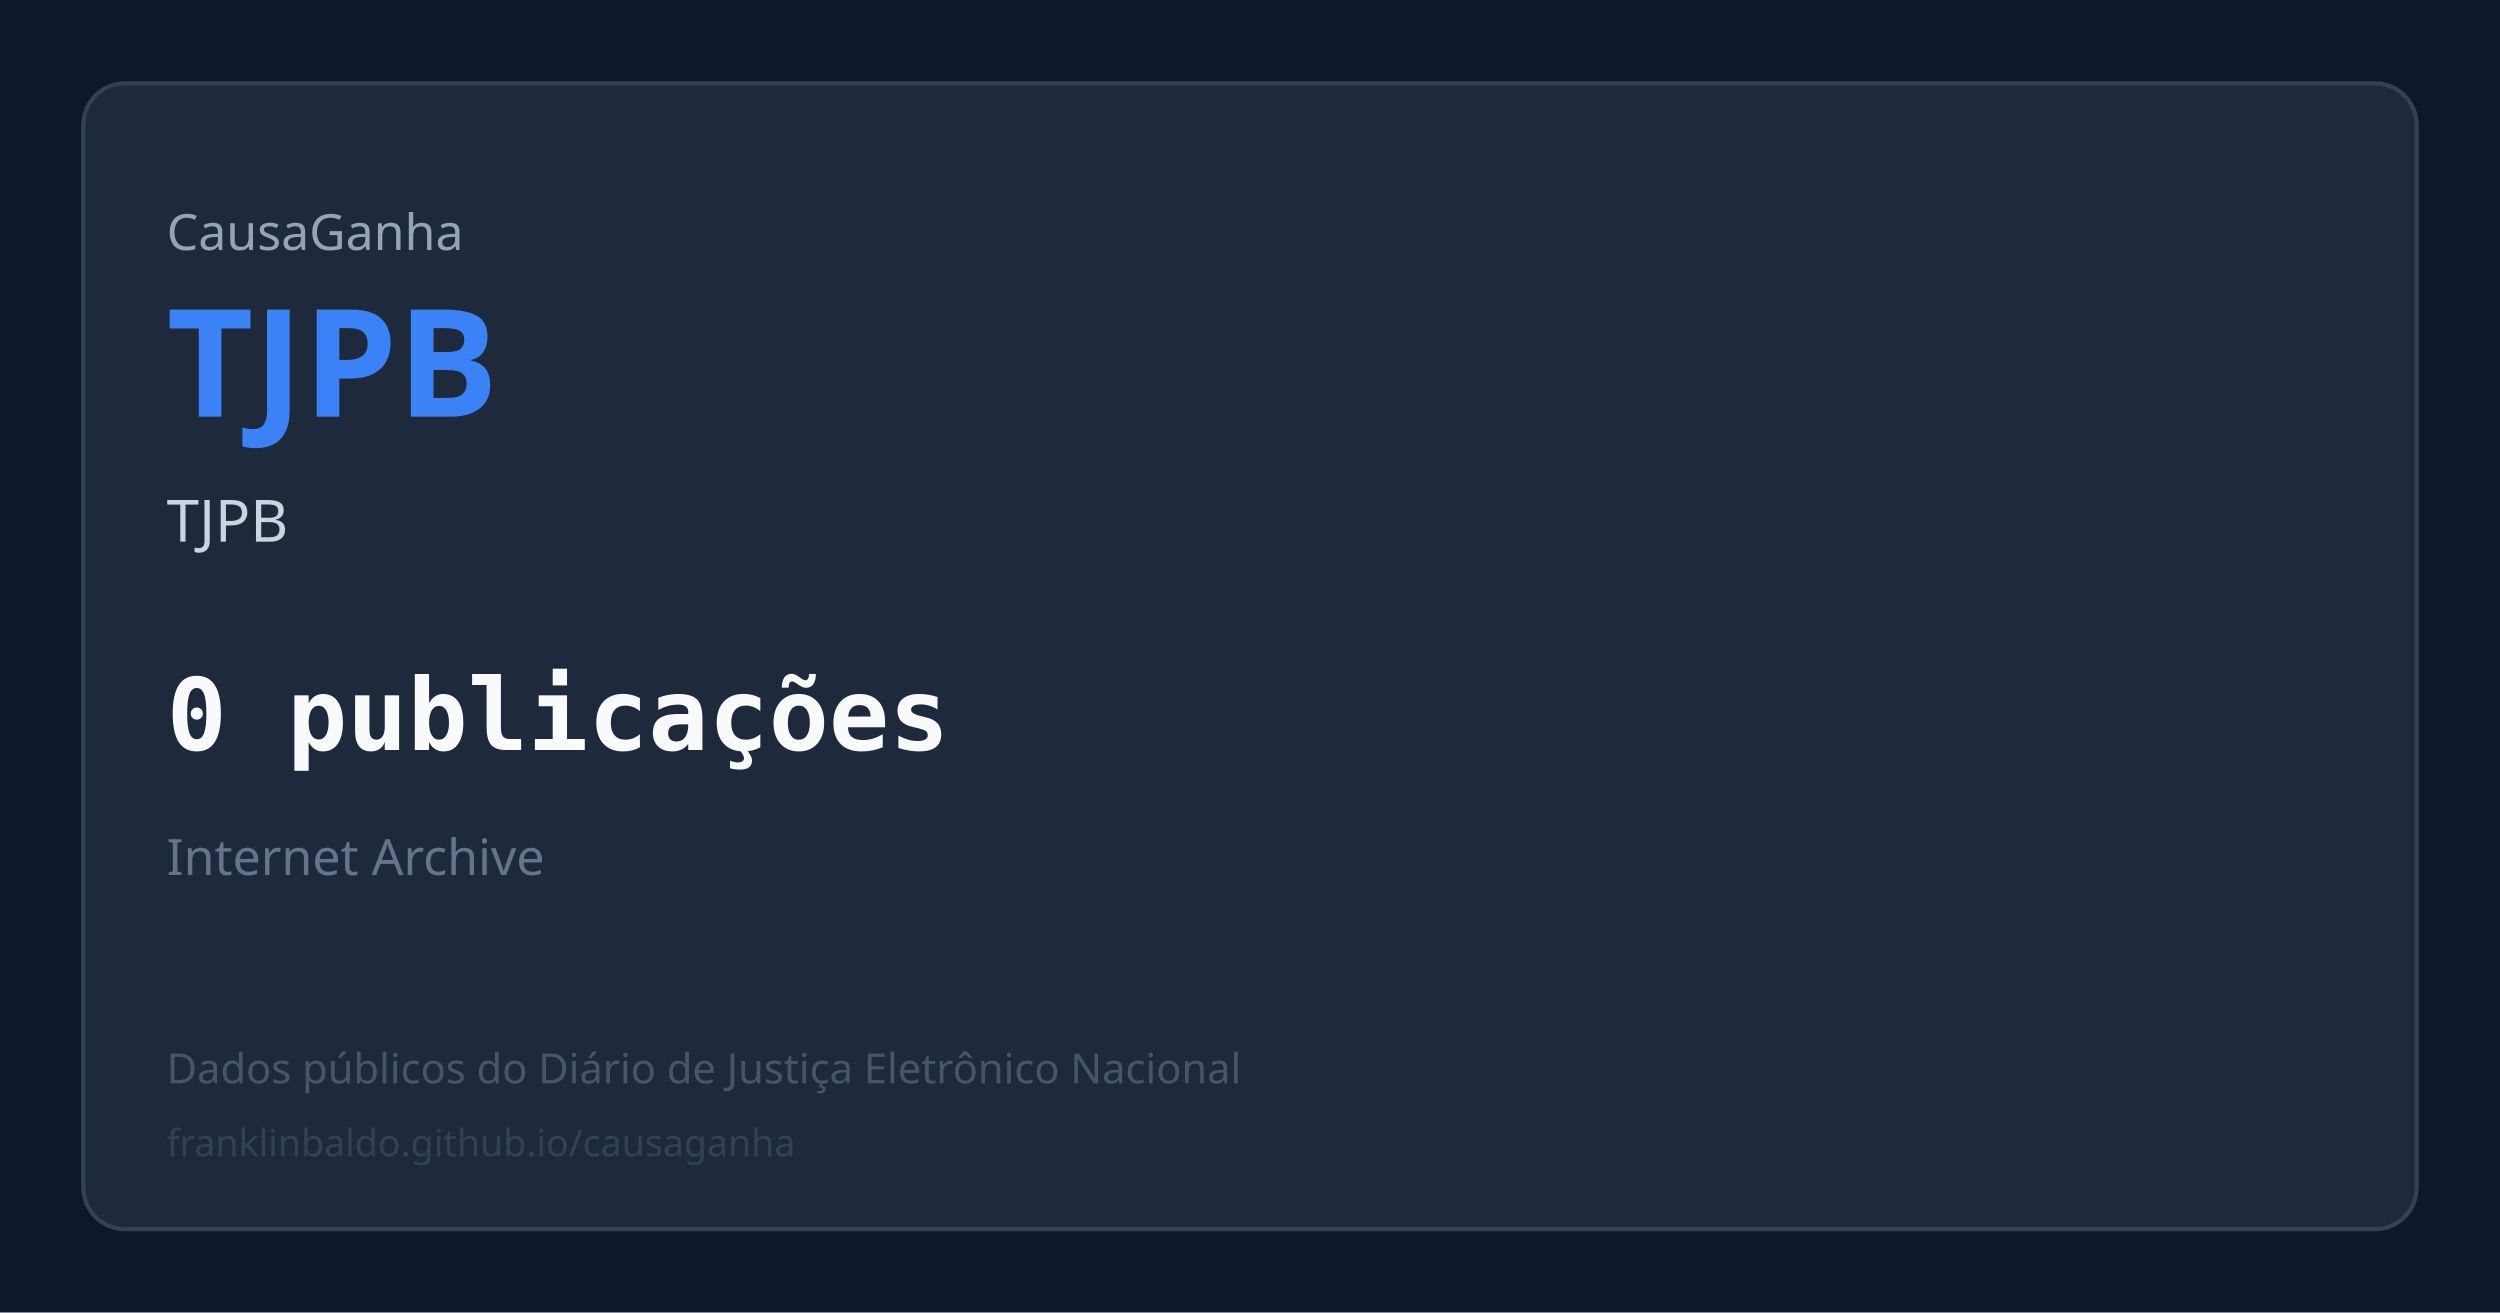
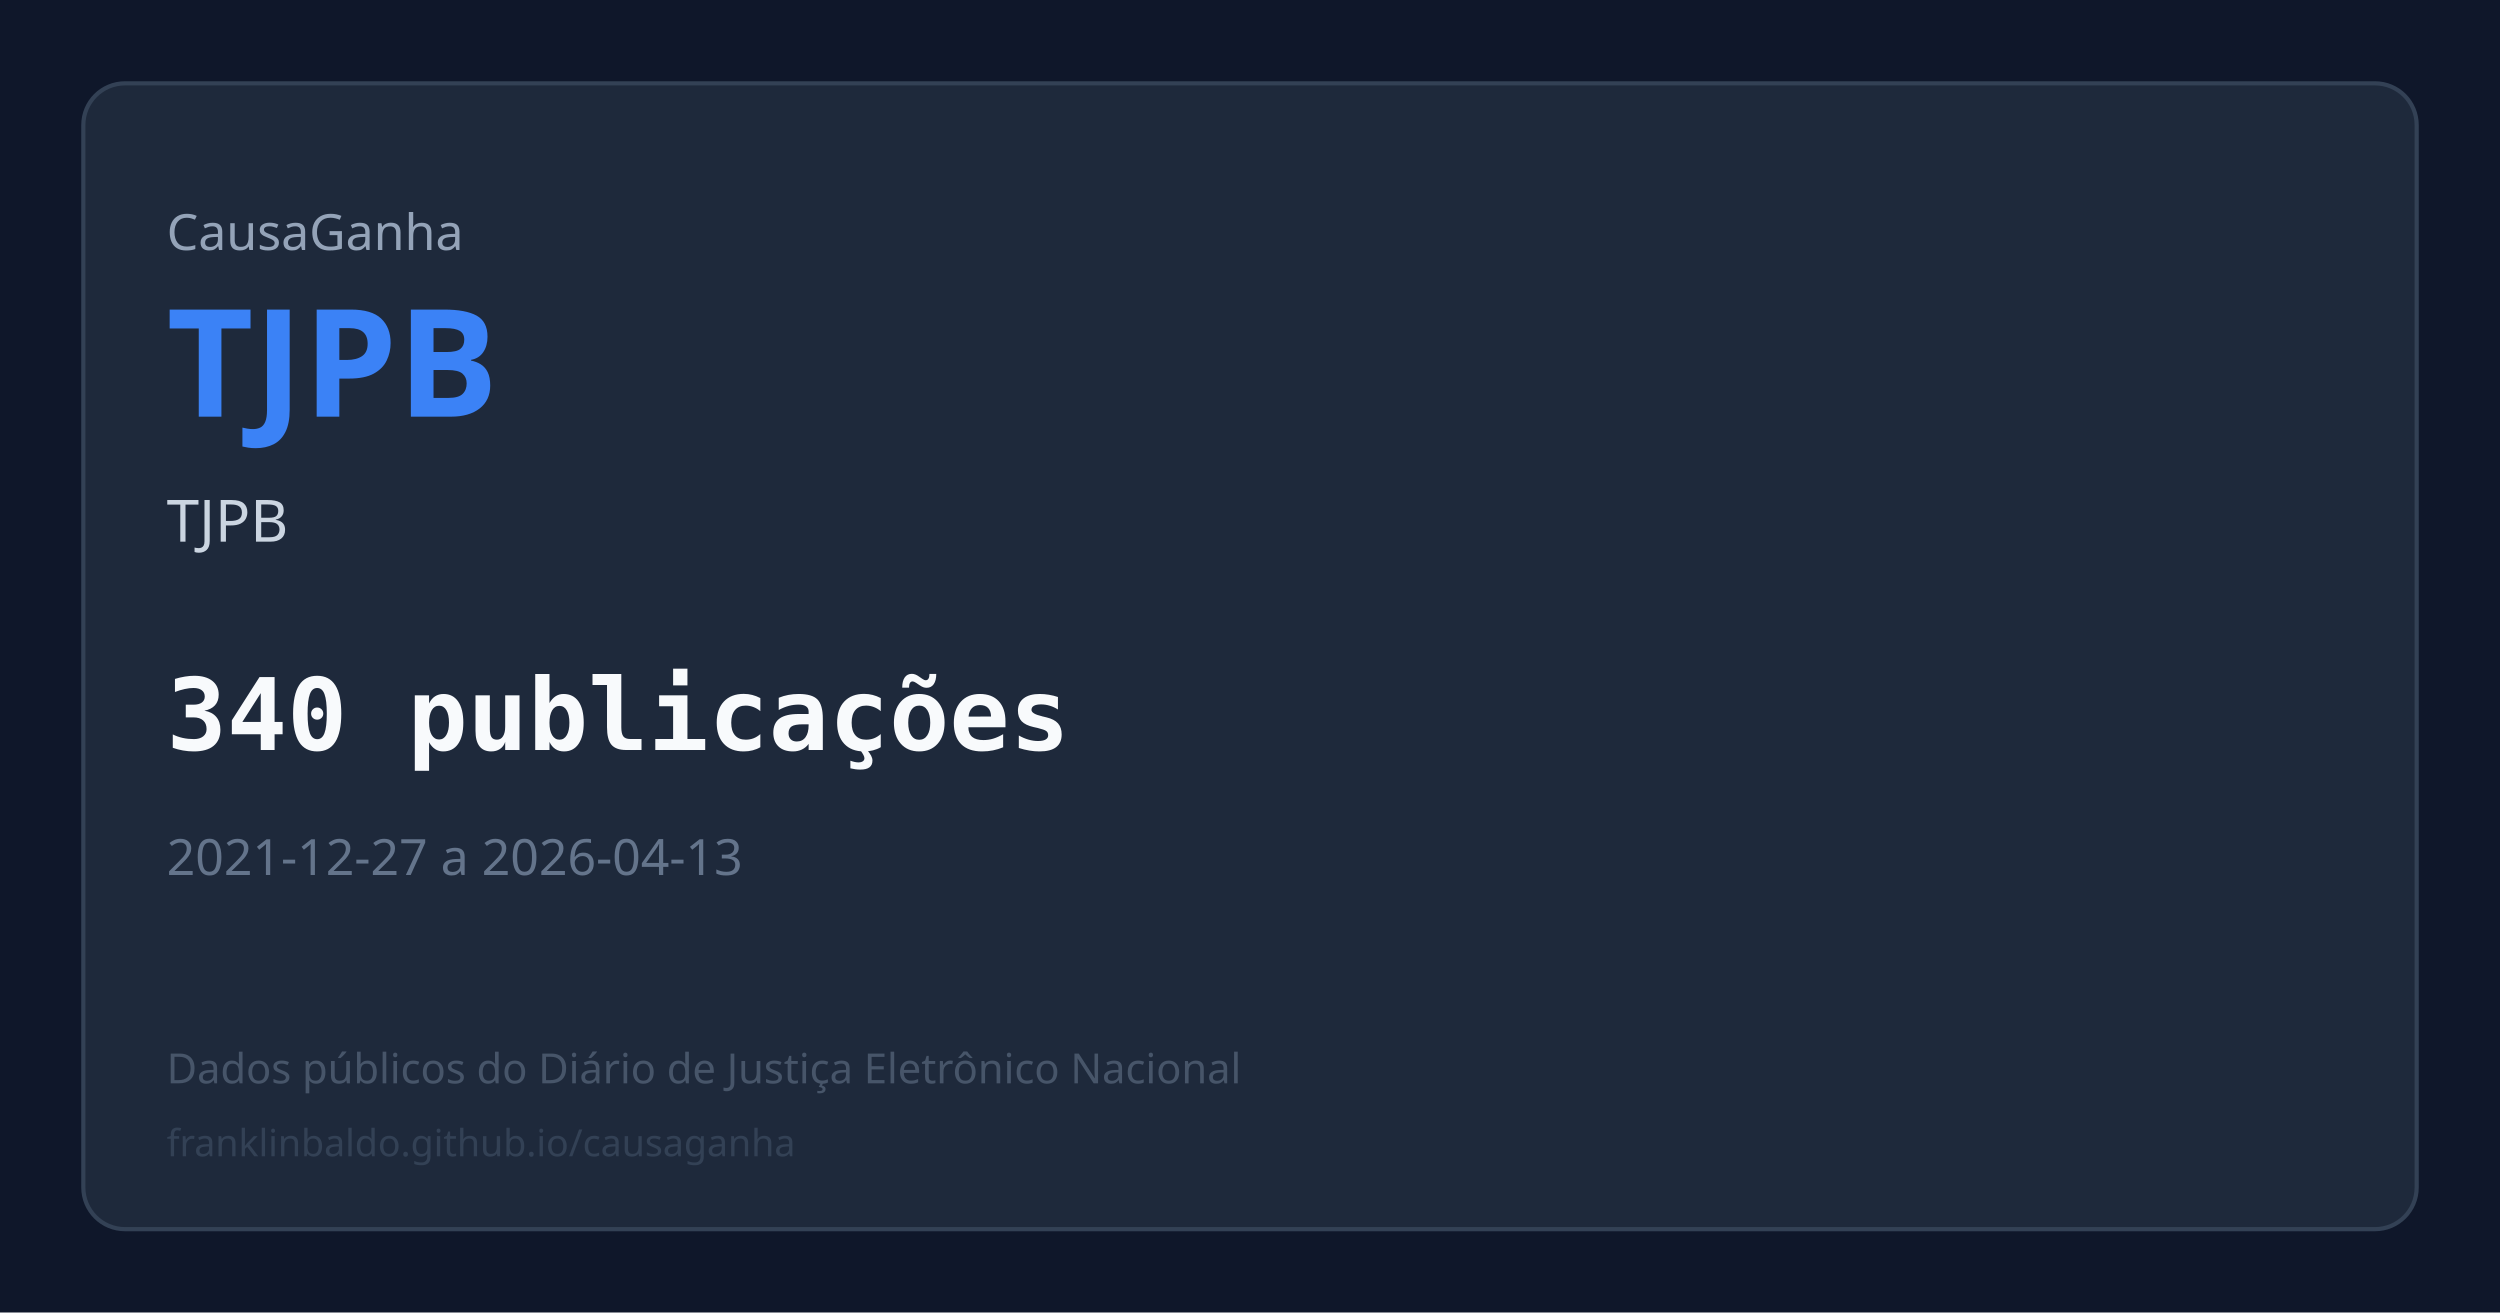
<svg xmlns="http://www.w3.org/2000/svg" width="1200" height="630">
  <rect width="1200" height="630" fill="#0f172a" />
  <rect x="40" y="40" width="1120" height="550" rx="20" fill="#1e293b" stroke="#334155" stroke-width="2" />
  <text x="80" y="120" font-family="system-ui,sans-serif" font-size="24" fill="#94a3b8">CausaGanha</text>
  <text x="80" y="200" font-family="system-ui,sans-serif" font-size="72" font-weight="bold" fill="#3b82f6">TJPB</text>
  <text x="80" y="260" font-family="system-ui,sans-serif" font-size="28" fill="#cbd5e1">TJPB</text>
-   <text x="80" y="360" font-family="monospace" font-size="48" font-weight="bold" fill="#f8fafc">0 publicações</text>
-   <text x="80" y="420" font-family="system-ui,sans-serif" font-size="24" fill="#64748b">Internet Archive</text>
+   <text x="80" y="360" font-family="monospace" font-size="48" font-weight="bold" fill="#f8fafc">340 publicações</text>
+   <text x="80" y="420" font-family="system-ui,sans-serif" font-size="24" fill="#64748b">2021-12-27 a 2026-04-13</text>
  <text x="80" y="520" font-family="system-ui,sans-serif" font-size="20" fill="#475569">Dados públicos do Diário de Justiça Eletrônico Nacional</text>
  <text x="80" y="555" font-family="system-ui,sans-serif" font-size="18" fill="#334155">franklinbaldo.github.io/causaganha</text>
</svg>
